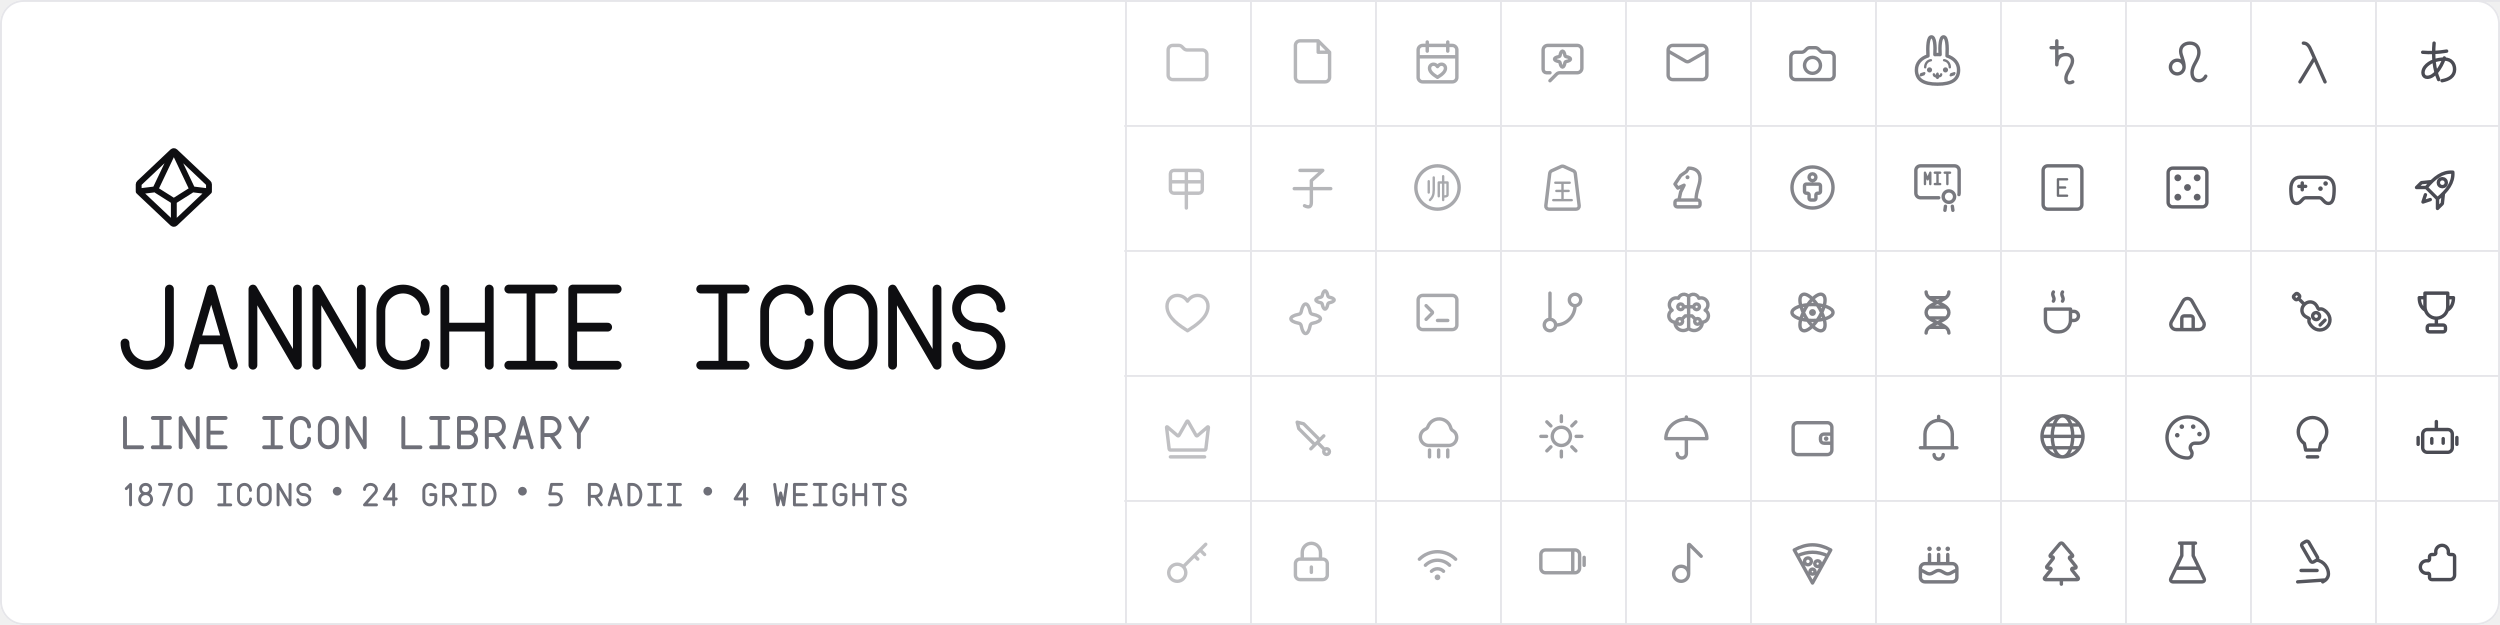
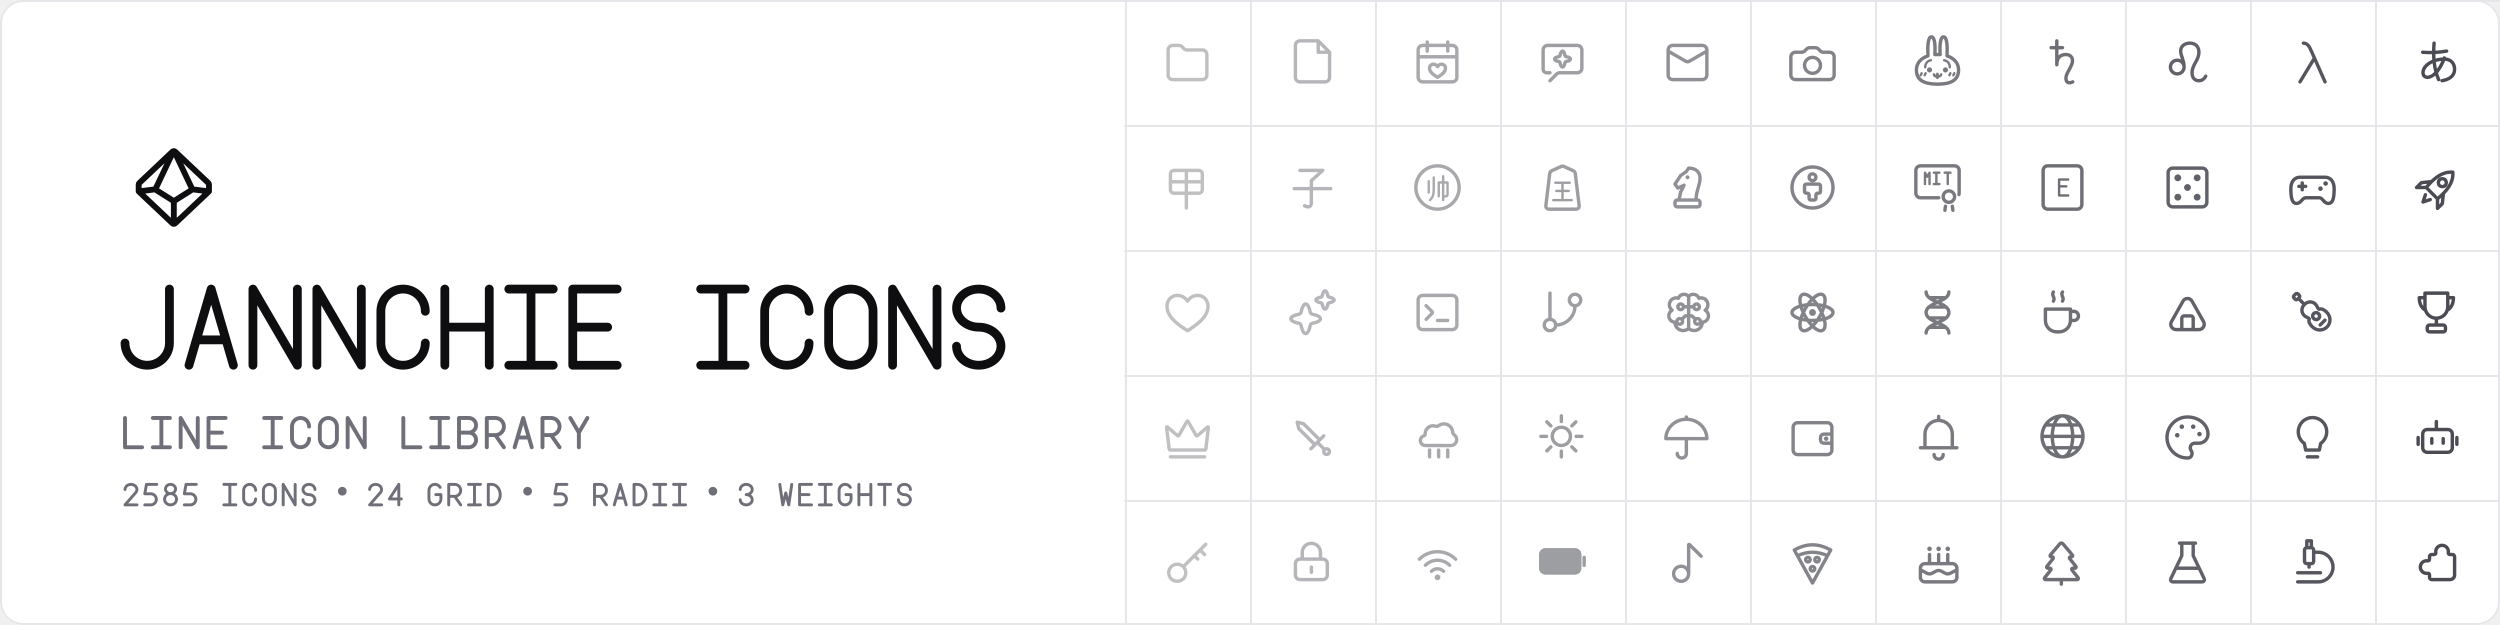
<svg xmlns="http://www.w3.org/2000/svg" width="1280" height="320" viewBox="0 0 1280 320" fill="none" stroke-linecap="round" stroke-linejoin="round">
  <style>
  .bg { fill: #ffffff; } .line { stroke: #e6e6ea; } .ink { stroke: #0e0e11; color: #0e0e11; } .dim { stroke: #6e6f78; } .dim-fill { fill: #6e6f78; } .icons { color: #4a4b53; }
  @media (prefers-color-scheme: dark) { .bg { fill: #0e0e11; } .line { stroke: #1d1d22; } .ink { stroke: #f2f2f4; color: #f2f2f4; } .dim { stroke: #9a9ba4; } .dim-fill { fill: #9a9ba4; } .icons { color: #c2c3ca; } }
</style>
  <rect class="bg" width="1280" height="320" rx="12" />
  <path class="line" d="M576.5 0V320M640.5 0V320M704.5 0V320M768.5 0V320M832.5 0V320M896.5 0V320M960.5 0V320M1024.5 0V320M1088.5 0V320M1152.5 0V320M1216.5 0V320M576 0.5H1280M576 64.5H1280M576 128.5H1280M576 192.5H1280M576 256.5H1280M576 320.5H1280" />
  <rect class="line" x=".5" y=".5" width="1279" height="319" rx="11.5" />
  <g class="icons" stroke="currentColor" stroke-width="1.5">
    <g opacity="0.35">
      <svg x="594" y="18" width="28" height="28" viewBox="0 0 24 24">
        <path d="M5.5 4.5H8.17a2 2 0 0 1 1.42.59l.82.82a2 2 0 0 0 1.42.59H18.5a2 2 0 0 1 2 2v9a2 2 0 0 1-2 2H5.5a2 2 0 0 1-2-2V6.5a2 2 0 0 1 2-2z" />
      </svg>
    </g>
    <g opacity="0.41">
      <svg x="658" y="18" width="28" height="28" viewBox="0 0 24 24">
        <path d="M6.5 2.5h7.79a.5.5 0 0 1 .36.15l4.7 4.7a.5.5 0 0 1 .15.36V18.5a2 2 0 0 1-2 2H6.5a2 2 0 0 1-2-2V4.5a2 2 0 0 1 2-2zm8 0v5h5" />
      </svg>
    </g>
    <g opacity="0.48">
      <svg x="722" y="18" width="28" height="28" viewBox="0 0 24 24">
        <path d="M5.5 4.5h13a2 2 0 0 1 2 2v12a2 2 0 0 1-2 2H5.5a2 2 0 0 1-2-2V6.5a2 2 0 0 1 2-2zm-2 5h17M7.5 3V7m9-4V7M12 18.5c-2.5-1.5-3.5-2.75-3.5-4 0-1 .75-1.75 1.75-1.75.75 0 1.35.45 1.75 1.05.4-.6 1-1.05 1.75-1.05 1 0 1.75.75 1.75 1.75 0 1.25-1 2.5-3.5 4z" />
      </svg>
    </g>
    <g opacity="0.54">
      <svg x="786" y="18" width="28" height="28" viewBox="0 0 24 24">
        <path d="M6.5 16.5H5A1.5 1.5 0 0 1 3.5 15V6.5a2 2 0 0 1 2-2h13a2 2 0 0 1 2 2v8a2 2 0 0 1-2 2H10.83a2 2 0 0 0-1.42.59L6.5 20" />
        <path d="M10.95 8.79a1.2 3.5 0 0 1 2.1 0q.09.57.66.66a3.5 1.2 0 0 1 0 2.1q-.57.09-.66.66a1.2 3.5 0 0 1-2.1 0q-.09-.57-.66-.66a3.5 1.2 0 0 1 0-2.1q.57-.09.66-.66z" />
      </svg>
    </g>
    <g opacity="0.61">
      <svg x="850" y="18" width="28" height="28" viewBox="0 0 24 24">
        <path d="M5.5 4.5h13a2 2 0 0 1 2 2v11a2 2 0 0 1-2 2H5.5a2 2 0 0 1-2-2V6.5a2 2 0 0 1 2-2zM3.5 7l7.75 4.47a1.5 1.5 0 0 0 1.5 0L20.5 7" />
      </svg>
    </g>
    <g opacity="0.68">
      <svg x="914" y="18" width="28" height="28" viewBox="0 0 24 24">
        <path d="M4.5 7.5H7.17a2 2 0 0 0 1.42-.59l.82-.82a2 2 0 0 1 1.42-.59h2.34a2 2 0 0 1 1.42.59l.82.82a2 2 0 0 0 1.42.59H19.5a2 2 0 0 1 2 2v8a2 2 0 0 1-2 2H4.5a2 2 0 0 1-2-2v-8a2 2 0 0 1 2-2zm4 5.75a3.5 3.5 0 1 0 7 0 3.5 3.5 0 1 0-7 0" />
      </svg>
    </g>
    <g opacity="0.74">
      <svg x="978" y="18" width="28" height="28" viewBox="0 0 24 24">
        <path d="M12 8.5c.39 0 .77.01 1.14.04-.2-3.79 0-7.79 1.52-7.79 1.53 0 1.73 4 1.53 8.36 3.14 1.01 5.06 3.22 5.06 6.14 0 4.25-2.96 6.25-9.25 6.25-6.29 0-9.25-2-9.25-6.25 0-2.92 1.92-5.13 5.06-6.14C7.61 4.75 7.81.75 9.34.75c1.52 0 1.72 4 1.52 7.79.37-.03.75-.04 1.14-.04z" />
-         <path d="M6.6 14.1c0-1.6 1-2.9 2.5-3.1m8.3 3.1c0-1.6-1-2.9-2.5-3.1m-4.5 6.2c0 1.1 1.6 1.1 1.6-.3 0 1.4 1.6 1.4 1.6.3M12 16.95c-.6.55-.7 1.5 0 1.8.09.04.52-.81.6-.81m-8-.34l1.37-.44m-1.14-.02L6.2 16.7m11.6.9l1.37-.44m-1.14-.02l1.37-.44" stroke-width="1.05" />
-         <path d="M8.5 15.25h0m7 0h0" stroke-width="2.25" />
+         <path d="M6.6 14.1c0-1.6 1-2.9 2.5-3.1m8.3 3.1c0-1.6-1-2.9-2.5-3.1m-4.5 6.2c0 1.1 1.6 1.1 1.6-.3 0 1.4 1.6 1.4 1.6.3M12 16.95c-.6.55-.7 1.5 0 1.8.09.04.52-.81.6-.81m-8-.34l.45-.9m1.3.9l.45-.9m10.4.9l.45-.9m1.3.9l.45-.9" stroke-width="1.05" />
+         <path d="M8.5 15.25h0m7 0h0" stroke-width="2.25" stroke-linecap="round" stroke-linejoin="round" />
      </svg>
    </g>
    <g opacity="0.80">
      <svg x="1042" y="18" width="28" height="28" viewBox="0 0 24 24">
        <path d="M9.5 2.5V13M7 5.5h5M9.5 13c0-3.5 2-4.5 4-4.5 2.5 0 3.5 2 2.5 4.5-1 2.5-2.5 4-2.5 6 0 1.5 1 2.5 3 1.5" />
      </svg>
    </g>
    <g opacity="0.87">
      <svg x="1106" y="18" width="28" height="28" viewBox="0 0 24 24">
        <path d="M4.5 14a3 3 0 1 0 6 0 3 3 0 1 0-6 0m6 0C10.5 11 9 9 9 7c0-2.2 1.8-3.5 4-3.5 2.5 0 4 1.5 4 4 0 3.5-3 5.5-3 9 0 2 1 3.5 3 3.5 1.5 0 2.5-1 3-2" />
      </svg>
    </g>
    <g opacity="0.94">
      <svg x="1170" y="18" width="28" height="28" viewBox="0 0 24 24">
        <path d="M8 3.5c1.5 0 2.5 1 3.5 3.5l6 13.5m-11 0l6.36-10.44" />
      </svg>
    </g>
    <g opacity="1.00">
      <svg x="1234" y="18" width="28" height="28" viewBox="0 0 24 24">
        <path d="M5.5 7.5c3 .3 7 .1 10.5-.5M10.5 3.5c-.5 6 0 11.5 2 16M15 10c-1.5 4.5-4.5 8.5-7.5 8.5-2 0-2.5-2.5-1-4.5 2-2.5 5.5-3.5 8.5-3.5 3 0 4.5 2 4.5 4.5 0 3-2.5 4.5-5.5 5" />
      </svg>
    </g>
    <g opacity="0.35">
      <svg x="594" y="82" width="28" height="28" viewBox="0 0 24 24">
        <path d="M6 4.5H17A1.5 1.5 0 0 1 18.5 6v7A1.5 1.5 0 0 1 17 14.5H6A1.5 1.5 0 0 1 4.5 13V6A1.5 1.5 0 0 1 6 4.5zm-1.5 5h14m-7-5V21" />
      </svg>
    </g>
    <g opacity="0.41">
      <svg x="658" y="82" width="28" height="28" viewBox="0 0 24 24">
        <path d="M6.5 4.5h10L11.5 9m0 0v9.5c0 2-1 2.5-3 1.5M4 12.5H20" />
      </svg>
    </g>
    <g opacity="0.48">
      <svg x="722" y="82" width="28" height="28" viewBox="0 0 24 24">
        <path d="M2.5 12a9.5 9.5 0 1 0 19 0 9.5 9.5 0 1 0-19 0" />
        <path d="M8.15 9.25V14.2m2.2-6.6v5.5c0 2.2-.55 3.3-1.65 4.4m3.85-7.7v6.05m0-6.05H16.4v5.5c0 .55-1.15.77-1.92.55m0-8.8V17.5" stroke-width="1.05" />
      </svg>
    </g>
    <g opacity="0.54">
      <svg x="786" y="82" width="28" height="28" viewBox="0 0 24 24">
        <path d="M12.62 2.78l4.11 1.87a1.5 1.5 0 0 1 .87 1.19l1.72 14.17A1.33 1.33 0 0 1 18 21.5H6a1.33 1.33 0 0 1-1.32-1.49L6.4 5.84a1.5 1.5 0 0 1 .87-1.19l4.11-1.87a1.5 1.5 0 0 1 1.24 0z" />
        <path d="M8.85 9.9h6.3M9.3 13.5h5.4M7.95 17.55h8.1M12 9.9v7.65" stroke-width="1.05" />
      </svg>
    </g>
    <g opacity="0.61">
      <svg x="850" y="82" width="28" height="28" viewBox="0 0 24 24">
        <path d="M15.75 17.5c0-4 1.75-6.5 1.75-9.5 0-3-2-4.5-5-4.5L11.5 5 9 6.75 6.5 10.5l1.25 1.75L10.5 11 9 14l-.75 3.5zm-8.25 0h9a1 1 0 0 1 1 1v1a1 1 0 0 1-1 1h-9a1 1 0 0 1-1-1v-1a1 1 0 0 1 1-1z" />
-         <path d="M12 7.5h0" stroke-width="1.75" />
+         <path d="M12 7.5h0" stroke-width="1.75" stroke-linecap="round" stroke-linejoin="round" />
      </svg>
    </g>
    <g opacity="0.68">
      <svg x="914" y="82" width="28" height="28" viewBox="0 0 24 24">
        <path d="M3 12a9 9 0 1 0 18 0A9 9 0 1 0 3 12m7.5-4.5a1.5 1.5 0 1 0 3 0 1.5 1.5 0 1 0-3 0m-1.25 3h5.5a.75.75 0 0 1 .75.75v2.5a.75.75 0 0 1-.75.75h-.5a.75.75 0 0 0-.75.75v1.5a.75.75 0 0 1-.75.75h-1.5a.75.75 0 0 1-.75-.75v-1.5a.75.75 0 0 0-.75-.75h-.5a.75.75 0 0 1-.75-.75v-2.5a.75.75 0 0 1 .75-.75z" />
      </svg>
    </g>
    <g opacity="0.74">
      <svg x="978" y="82" width="28" height="28" viewBox="0 0 24 24">
        <path d="M12.53 16.5H4.5a2 2 0 0 1-2-2V4.5a2 2 0 0 1 2-2h0 15a2 2 0 0 1 2 2v10a2 2 0 0 1-.09.6M14.5 16a2.5 2.5 0 1 0 5 0 2.5 2.5 0 1 0-5 0m.99 4.23L15.25 22m3.26-1.77L18.75 22" />
-         <path d="M6.5 10.5v-5L7.67 8.42 8.83 5.5v5m2-5h2.34M12 5.5v5m-1.17 0h2.34m2-5H17.5m-1.17 0v5" stroke-width="1.05" />
+         <path d="M6.5 10.5v-5l1 1.79 1-1.79v5m1.89-5h2.46m-1.35 0v5m-1.11 0h2.46m2.3-5h2.52m-1.17 0v5" stroke-width="1.05" />
      </svg>
    </g>
    <g opacity="0.80">
      <svg x="1042" y="82" width="28" height="28" viewBox="0 0 24 24">
        <path d="M5.5 2.5h13a2 2 0 0 1 2 2v15a2 2 0 0 1-2 2H5.5a2 2 0 0 1-2-2V4.5a2 2 0 0 1 2-2z" />
-         <path d="M14 8.4H10.01v7.2H14M10.01 12h3.13" stroke-width="1.05" />
+         <path d="M14.49 8.5H10.5v7h3.99m-3.99-4h3.14" stroke-width="1.05" />
      </svg>
    </g>
    <g opacity="0.87">
      <svg x="1106" y="82" width="28" height="28" viewBox="0 0 24 24">
        <path d="M5.5 3.5h13a2 2 0 0 1 2 2v13a2 2 0 0 1-2 2H5.5a2 2 0 0 1-2-2V5.5a2 2 0 0 1 2-2z" />
        <path d="M7.75 7.75h0m8.5 0h0M12 12h0M7.75 16.25h0m8.5 0h0" stroke-width="3" />
      </svg>
    </g>
    <g opacity="0.94">
      <svg x="1170" y="82" width="28" height="28" viewBox="0 0 24 24">
        <path d="M6.5 7.5h11c2.5 0 4 2 4 5 0 4-.5 6.5-2.5 6.5-2 0-2.5-2.5-4-2.5H9C7.5 16.5 7 19 5 19c-2 0-2.5-2.5-2.5-6.5 0-3 1.5-5 4-5zm-.5 4H9M7.5 10v3" />
        <path d="M15.5 12.5h0m2.25-2.25h0" stroke-width="2" />
      </svg>
    </g>
    <g opacity="1.00">
      <svg x="1234" y="82" width="28" height="28" viewBox="0 0 24 24">
        <path d="M18.72 5.28c.35 4.6-2.48 8.13-6.72 11.67L7.05 12c3.54-4.24 7.07-7.07 11.67-6.72zM12.88 8.64a1.75 1.75 45 1 0 2.48 2.48 1.75 1.75 45 1 0-2.48-2.48m-3.47.77l-4.48.47L2.81 12H7.05m7.54 2.59l-.47 4.48L12 21.19V16.95M6.7 15.18L5.64 18.36 8.82 17.3" />
      </svg>
    </g>
    <g opacity="0.35">
      <svg x="594" y="146" width="28" height="28" viewBox="0 0 24 24">
        <path d="M12 20C9 18 3 14.5 3 9.25 3 6.5 5 4.5 7.5 4.5c2 0 3.5 1 4.5 2.5 1-1.5 2.5-2.5 4.5-2.5 2.5 0 4.5 2 4.5 4.75C21 14.5 15 18 12 20z" />
      </svg>
    </g>
    <g opacity="0.41">
      <svg x="658" y="146" width="28" height="28" viewBox="0 0 24 24">
        <path d="M7.06 11.59a2.22 6.48 0 0 1 3.88 0q.16 1.06 1.22 1.22a6.48 2.22 0 0 1 0 3.88q-1.06.16-1.22 1.22a2.22 6.48 0 0 1-3.88 0q-.16-1.06-1.22-1.22a6.48 2.22 0 0 1 0-3.88q1.06-.16 1.22-1.22z" />
        <path d="M16.3 4.53a1.38 4.02 0 0 1 2.4 0q.11.66.77.77a4.02 1.38 0 0 1 0 2.4q-.66.11-.77.77a1.38 4.02 0 0 1-2.4 0q-.11-.66-.77-.77a4.02 1.38 0 0 1 0-2.4q.66-.11.77-.77z" />
      </svg>
    </g>
    <g opacity="0.48">
      <svg x="722" y="146" width="28" height="28" viewBox="0 0 24 24">
        <path d="M5.5 4.5h13a2 2 0 0 1 2 2v11a2 2 0 0 1-2 2H5.5a2 2 0 0 1-2-2V6.5a2 2 0 0 1 2-2zM7 9l2.65 2.65a.5.5 0 0 1 0 .7L7 15m5 .5h4.5" />
      </svg>
    </g>
    <g opacity="0.54">
      <svg x="786" y="146" width="28" height="28" viewBox="0 0 24 24">
        <path d="M4 17.5a2.5 2.5 0 1 0 5 0 2.5 2.5 0 1 0-5 0m11-11a2.5 2.5 0 1 0 5 0 2.5 2.5 0 1 0-5 0m-8.5-3V15m11-6A8.5 8.5 0 0 1 9 17.5" />
      </svg>
    </g>
    <g opacity="0.61">
      <svg x="850" y="146" width="28" height="28" viewBox="0 0 24 24">
        <path d="M12.5 5A2.6 2.6 0 0 0 8 5.75 3 3 0 0 0 5.25 11 2.8 2.8 0 0 0 6.5 16.25a3.6 3.6 0 0 0 6 2.75 3.6 3.6 0 0 0 6-2.75A2.8 2.8 0 0 0 19.75 11 3 3 0 0 0 17 5.75 2.6 2.6 0 0 0 12.5 5zm0 0V19m0-9.5H10.25m0 0a1.25 1.25 0 1 1-2.5 0 1.25 1.25 0 1 1 2.5 0m2.25 4H11L9.5 15m.35.9a1.25 1.25 0 1 1-2.5 0 1.25 1.25 0 1 1 2.5 0M12.5 9.5h2.25m0 0a1.25 1.25 0 1 0 2.5 0 1.25 1.25 0 1 0-2.5 0m-2.25 4H14L15.5 15m-.35.9a1.25 1.25 0 1 0 2.5 0 1.25 1.25 0 1 0-2.5 0" />
      </svg>
    </g>
    <g opacity="0.68">
      <svg x="914" y="146" width="28" height="28" viewBox="0 0 24 24">
        <path d="M3 12a9 3.5 0 1 0 18 0A9 3.5 0 1 0 3 12zM7.5 4.21a9 3.5 60 1 0 9 15.58 9 3.5 60 1 0-9-15.58zm9 0a9 3.5 120 1 0-9 15.58 9 3.5 120 1 0 9-15.58z" />
        <path d="M12 12h0" stroke-width="3" />
      </svg>
    </g>
    <g opacity="0.74">
      <svg x="978" y="146" width="28" height="28" viewBox="0 0 24 24">
        <path d="M7 3c0 4.5 10 4.5 10 9 0 4.5-10 4.5-10 9M17 3C17 7.5 7 7.5 7 12c0 4.5 10 4.5 10 9M8.34 5.5h7.32M8.22 9.6h7.56M8.22 14.4h7.56M8.34 18.5h7.32" />
      </svg>
    </g>
    <g opacity="0.80">
      <svg x="1042" y="146" width="28" height="28" viewBox="0 0 24 24">
        <path d="M4.5 10.5h11v5a5 5 0 0 1-5 5h-1a5 5 0 0 1-5-5zm11 1H17a2 2 0 0 1 0 4H15.5M8 3C7 4.5 9 5.5 8 7m4-4c-1 1.5 1 2.5 0 4" />
      </svg>
    </g>
    <g opacity="0.87">
      <svg x="1106" y="146" width="28" height="28" viewBox="0 0 24 24">
        <path d="M13.96 6.99l5.08 9.02A2.34 2.34 0 0 1 17 19.5H7a2.34 2.34 0 0 1-2.04-3.49l5.08-9.02a2.25 2.25 0 0 1 3.92 0zM9.5 19.5v-5a1 1 0 0 1 1-1h3a1 1 0 0 1 1 1v5" />
      </svg>
    </g>
    <g opacity="0.94">
      <svg x="1170" y="146" width="28" height="28" viewBox="0 0 24 24">
        <path d="M8.46 8.46c-1.41 1.42-1.48 3.47-.14 4.81.92.92 1.91.92 2.27 1.56-.5 1.2.21 2.33 1.27 3.39 1.91 1.91 4.74 1.91 6.5.14 1.77-1.76 1.77-4.59-.14-6.5-1.06-1.06-2.19-1.77-3.39-1.27-.64-.36-.64-1.35-1.56-2.27-1.34-1.34-3.39-1.27-4.81.14zm4.07 6.19a1.5 1.5-45 1 0 2.12-2.12 1.5 1.5-45 1 0-2.12 2.12m2.83 2.83l2.12-2.12M8.46 8.46L5.81 5.81M3.87 4.58l.71-.71a.75.75-45 0 1 1.06 0l.53.53a.75.75-45 0 1 0 1.06l-.71.71a.75.75-45 0 1-1.06 0l-.53-.53a.75.75-45 0 1 0-1.06z" />
      </svg>
    </g>
    <g opacity="1.00">
      <svg x="1234" y="146" width="28" height="28" viewBox="0 0 24 24">
        <path d="M6.5 3.5h10v6a5 5 0 0 1-10 0zm0 2H4C4 8 4.9 10 6.73 11M16.5 5.5H19C19 8 18.1 10 16.27 11M11.5 14.5v3m-3 0h6a1 1 0 0 1 1 1v1a1 1 0 0 1-1 1h-6a1 1 0 0 1-1-1v-1a1 1 0 0 1 1-1z" />
      </svg>
    </g>
    <g opacity="0.35">
      <svg x="594" y="210" width="28" height="28" viewBox="0 0 24 24">
        <path d="M3.95 17.06L2.81 7.5a.2.2 0 0 1 .32-.17l4.49 3.85a.41.41 0 0 0 .63-.11l3.5-6.14a.29.29 0 0 1 .5 0l3.5 6.14a.41.41 0 0 0 .63.11l4.49-3.85a.2.2 0 0 1 .32.17l-1.14 9.56a.5.5 0 0 1-.49.44H4.44a.5.5 0 0 1-.49-.44zM4.5 20.5h15" />
      </svg>
    </g>
    <g opacity="0.41">
      <svg x="658" y="210" width="28" height="28" viewBox="0 0 24 24">
        <path d="M13.06 15.18L5.99 8.11 5.28 5.28l2.83.71 7.07 7.07m-3.89 3.89l5.66-5.66m-2.83 2.83L17.3 17.3m0 1.77a1.25 1.25-45 1 0 1.77-1.77 1.25 1.25-45 1 0-1.77 1.77" />
      </svg>
    </g>
    <g opacity="0.48">
      <svg x="722" y="210" width="28" height="28" viewBox="0 0 24 24">
-         <path d="M8.21 15.5a3.74 3.74 0 0 1-1.7-7.07q1.03-.35 1.36-1.4a5.28 5.28 0 0 1 9.89.52q.22 1.08 1.2 1.57A3.52 3.52 0 0 1 16.9 15.5zm.29 2v3m4-3v3m4-3v3" />
+         <path d="M6.6 15.5a2.16 2.16 0 0 1-.95-4.09q1.07-.22.96-1.31a3.45 3.45 0 0 1 4.25-3.15q1.01.42 1.84-.3a3.87 3.87 0 0 1 5.95 2.74q-.01 1.09.93 1.64a2.6 2.6 0 0 1-1.76 4.51zm1.9 2v3m4-3v3m4-3v3" />
      </svg>
    </g>
    <g opacity="0.54">
      <svg x="786" y="210" width="28" height="28" viewBox="0 0 24 24">
        <path d="M7.5 11.5a4 4 0 1 0 8 0 4 4 0 1 0-8 0m10.5 0h2.5m-4.4 4.6l1.76 1.76M11.5 18v2.5M6.9 16.1L5.14 17.86M5 11.5H2.5M6.9 6.9L5.14 5.14M11.5 5V2.5m4.6 4.4l1.76-1.76" />
      </svg>
    </g>
    <g opacity="0.61">
      <svg x="850" y="210" width="28" height="28" viewBox="0 0 24 24">
        <path d="M2.5 12.5a9 8.5 0 0 1 18 0zm9-9.5V4m0 8.5V19a2 2 0 0 1-4 0" />
      </svg>
    </g>
    <g opacity="0.68">
      <svg x="914" y="210" width="28" height="28" viewBox="0 0 24 24">
        <path d="M5.5 5.5h13a2 2 0 0 1 2 2v10a2 2 0 0 1-2 2H5.5a2 2 0 0 1-2-2V7.5a2 2 0 0 1 2-2zm15 5H17A1.5 1.5 0 0 0 15.5 12v1A1.5 1.5 0 0 0 17 14.5h3.5" />
        <path d="M18 12.5h0" stroke-width="2" />
      </svg>
    </g>
    <g opacity="0.74">
      <svg x="978" y="210" width="28" height="28" viewBox="0 0 24 24">
        <path d="M6.5 16.5v-6a6 6 0 0 1 12 0v6m-14 0h16m-10 3a2 2 0 0 0 4 0m-2-16.75V4.5" />
      </svg>
    </g>
    <g opacity="0.80">
      <svg x="1042" y="210" width="28" height="28" viewBox="0 0 24 24">
        <path d="M3 11.5a9 9 0 1 0 18 0 9 9 0 1 0-18 0m9-9a4.5 9 0 0 1 0 18 4.5 9 0 0 1 0-18m-9 9H21M4.52 6.5H19.48M4.52 16.5H19.48" />
      </svg>
    </g>
    <g opacity="0.87">
      <svg x="1106" y="210" width="28" height="28" viewBox="0 0 24 24">
        <path d="M12 3a9 9 0 0 0 0 18c1.4 0 2-1 2-2 0-1.1-.8-1.5-.8-2.5 0-1.1.9-2 2-2H17a4 4 0 0 0 4-4C21 6.4 17 3 12 3z" />
        <path d="M7.5 11h0m2-3.75h0m5 0h0m2.75 3.25h0" stroke-width="2" />
      </svg>
    </g>
    <g opacity="0.94">
      <svg x="1170" y="210" width="28" height="28" viewBox="0 0 24 24">
        <path d="M8.42 14.62a6.25 6.25 0 1 1 7.16 0L15 17.5H9zM9.75 20.5h4.5" />
      </svg>
    </g>
    <g opacity="1.00">
      <svg x="1234" y="210" width="28" height="28" viewBox="0 0 24 24">
        <path d="M7.5 8.5h9a2 2 0 0 1 2 2v6a2 2 0 0 1-2 2h-9a2 2 0 0 1-2-2v-6a2 2 0 0 1 2-2zm4 0V5m-2 7.5v2m5-2v2M3.5 12v3m17-3v3" />
      </svg>
    </g>
    <g opacity="0.35">
      <svg x="594" y="274" width="28" height="28" viewBox="0 0 24 24">
        <path d="M3.75 16.5a3.75 3.75 0 1 0 7.5 0 3.75 3.75 0 1 0-7.5 0m6.4-2.65L20 4M17.5 6.5l2 2M15 9l1.5 1.5" />
      </svg>
    </g>
    <g opacity="0.41">
      <svg x="658" y="274" width="28" height="28" viewBox="0 0 24 24">
        <path d="M6.5 10.5h10a2 2 0 0 1 2 2v5a2 2 0 0 1-2 2H6.5a2 2 0 0 1-2-2v-5a2 2 0 0 1 2-2zm1 0V7.58a4 4 0 0 1 8 0V10.5m-4 3.5v2.33" />
      </svg>
    </g>
    <g opacity="0.48">
      <svg x="722" y="274" width="28" height="28" viewBox="0 0 24 24">
        <path d="M9.35 15.85a3.75 3.75 0 0 1 5.3 0M6.7 13.2a7.5 7.5 0 0 1 10.6 0M4.05 10.55a11.25 11.25 0 0 1 15.9 0" />
        <path d="M12 18.5h0" stroke-width="2.5" />
      </svg>
    </g>
    <g opacity="0.54">
      <svg x="786" y="274" width="28" height="28" viewBox="0 0 24 24">
-         <path d="M4.5 6.5h13a2 2 0 0 1 2 2v6a2 2 0 0 1-2 2H4.5a2 2 0 0 1-2-2v-6a2 2 0 0 1 2-2zm17 3.25v3.5m-5-6.75v10" />
+         <path d="M4.5 6.5h13a2 2 0 0 1 2 2v6a2 2 0 0 1-2 2H4.5a2 2 0 0 1-2-2v-6a2 2 0 0 1 2-2zm17 3.25v3.5" />
+         <path d="M19.5 8.5v6a2 2 0 0 1-2 2H4.5a2 2 0 0 1-2-2v-6a2 2 0 0 1 2-2h13a2 2 0 0 1 2 2z" fill="currentColor" />
      </svg>
    </g>
    <g opacity="0.61">
      <svg x="850" y="274" width="28" height="28" viewBox="0 0 24 24">
        <path d="M5.9 16.95a3.3 3.3 0 1 0 6.6 0 3.3 3.3 0 1 0-6.6 0m6.6 0V4.25a.21.21 0 0 1 .35-.15L18 9.25" />
      </svg>
    </g>
    <g opacity="0.68">
      <svg x="914" y="274" width="28" height="28" viewBox="0 0 24 24">
-         <path d="M4 6.5c5.5-3 10.5-3 16 0L12 21zM5.4 9C10 7 14 7 18.6 9M8.5 11.5a1.5 1.5 0 1 0 3 0 1.5 1.5 0 1 0-3 0m4.5 1a1.25 1.25 0 1 0 2.5 0 1.25 1.25 0 1 0-2.5 0M10.9 16a1.1 1.1 0 1 0 2.2 0 1.1 1.1 0 1 0-2.2 0" />
+         <path d="M4 6.5c5.5-3 10.5-3 16 0L12 21zM5.4 9C10 7 14 7 18.6 9M9 10.75a1 1 0 1 0 2 0 1 1 0 1 0-2 0m4 0a1 1 0 1 0 2 0 1 1 0 1 0-2 0m-2 4a1 1 0 1 0 2 0 1 1 0 1 0-2 0" />
      </svg>
    </g>
    <g opacity="0.74">
      <svg x="978" y="274" width="28" height="28" viewBox="0 0 24 24">
        <path d="M6.5 12.5h12a2 2 0 0 1 2 2v4a2 2 0 0 1-2 2H6.5a2 2 0 0 1-2-2v-4a2 2 0 0 1 2-2zm-2 3C6 15.5 7 17 8.5 17c1.5 0 2.5-1.5 4-1.5 1.5 0 2.5 1.5 4 1.5 1.5 0 2.5-1.5 4-1.5m-12-3v-4m4 4v-4m4 4v-4" />
        <path d="M8.5 6h0m4 0h0m4 0h0" stroke-width="2" />
      </svg>
    </g>
    <g opacity="0.80">
      <svg x="1042" y="274" width="28" height="28" viewBox="0 0 24 24">
        <path d="M12.15 3.76l4.2 4.98A.46.46 0 0 1 16 9.5h-.5a.48.48 0 0 0-.37.78l2.75 3.44a.48.48 0 0 1-.38.78h-1a.48.48 0 0 0-.37.78l2.75 3.44a.48.48 0 0 1-.38.78H4.5a.48.48 0 0 1-.37-.78l2.75-3.44a.48.48 0 0 0-.38-.78h-1a.48.48 0 0 1-.37-.78l2.75-3.44A.48.48 0 0 0 7.5 9.5H7a.46.46 0 0 1-.35-.76l4.2-4.98a.85.85 0 0 1 1.3 0zM11.5 19.5v2" />
      </svg>
    </g>
    <g opacity="0.87">
      <svg x="1106" y="274" width="28" height="28" viewBox="0 0 24 24">
        <path d="M8.5 3.5h7m-6 0V9m5-5.5V9m-5 0L4.65 19.15A.95.95 0 0 0 5.5 20.5h13a.95.95 0 0 0 .85-1.35L14.5 9M6.87 14.5H17.13" />
      </svg>
    </g>
    <g opacity="0.94">
      <svg x="1170" y="274" width="28" height="28" viewBox="0 0 24 24">
-         <path d="M7.73 3.51l1.29-.75a1 1-30 0 1 1.37.37l3.75 6.49a1 1-30 0 1-.37 1.37l-1.29.75a1 1-30 0 1-1.37-.37L7.36 4.88a1 1-30 0 1 .37-1.37zm6.13 7.43C17.11 11.44 19 14.5 19 17c0 1.5-1 2.75-2.5 3.5M7 15.5h7m-8.5 5l12.24-.84" />
+         <path d="M9.5 5.5h2a1 1 0 0 1 1 1v5a1 1 0 0 1-1 1h-2a1 1 0 0 1-1-1v-5a1 1 0 0 1 1-1zm0 0v-3h2v3m-1 7V14m-5 2.5h10m-3-9h2a6.5 6.5 0 0 1 0 13h-9" />
      </svg>
    </g>
    <g opacity="1.00">
      <svg x="1234" y="274" width="28" height="28" viewBox="0 0 24 24">
        <path d="M10.42 8.5H9.46a.96.96 0 0 0-.96.96v.96q0 1.06-1.03.81a2.78 2.78 0 1 0 0 5.54q1.03-.25 1.03.81v.96a.96.96 0 0 0 .96.96H17.5a2 2 0 0 0 2-2V9.46a.96.96 0 0 0-.96-.96h-.96q-1.06 0-.81-1.03a2.78 2.78 0 1 0-5.54 0q.25 1.03-.81 1.03z" />
      </svg>
    </g>
  </g>
  <g class="ink" stroke="currentColor" stroke-width="1.5">
    <svg x="64" y="72" width="48" height="48" viewBox="0 0 24 24">
      <path d="M12.84 2.82l8.5 8.03a.5.5 0 0 1 .16.37v1.56a.5.5 0 0 1-.16.37l-8.5 8.03a.5.5 0 0 1-.68 0l-8.5-8.03a.5.5 0 0 1-.16-.37V11.22a.5.5 0 0 1 .16-.37l8.5-8.03a.5.5 0 0 1 .68 0zm-.12.13l4.34 9.15a.5.5 0 0 1-.18.64l-4.11 2.59a.5.5 0 0 1-.54 0l-4.1-2.59a.5.5 0 0 1-.19-.64l4.35-9.15a.24.24 0 0 1 .43 0zm4.37 9.5L21.5 13m-9 2.41v5.06M7.91 12.45L3.5 13" />
    </svg>
  </g>
  <path class="ink" stroke-width="4.5" d="M86.75 148L86.75 175.625A11.375 11.375 0 0 1 64 175.625M96.75 187L108.125 148L119.5 187M100.65 174L115.6 174M129.5 187L129.5 148L152.25 187L152.25 148M162.25 187L162.25 148L185 187L185 148M217.75 159.375A11.375 11.375 0 0 0 195 159.375L195 175.625A11.375 11.375 0 0 0 217.75 175.625M227.75 148L227.75 187M250.5 148L250.5 187M227.75 167.5L250.5 167.5M260.5 148L283.25 148M271.875 148L271.875 187M260.5 187L283.25 187M316 148L293.25 148L293.25 187L316 187M293.25 167.5L311.125 167.5M358.75 148L381.5 148M370.125 148L370.125 187M358.75 187L381.5 187M414.25 159.375A11.375 11.375 0 0 0 391.5 159.375L391.5 175.625A11.375 11.375 0 0 0 414.25 175.625M424.25 159.375A11.375 11.375 0 0 1 447 159.375L447 175.625A11.375 11.375 0 0 1 424.25 175.625ZM457 187L457 148L479.75 187L479.75 148M512.5 157.75A11.375 9.75 0 1 0 501.125 167.5A11.375 9.75 0 1 1 489.75 177.25" />
  <path class="dim" stroke-width="2" d="M64 214L64 229L72.75 229M78.25 214L87 214M82.625 214L82.625 229M78.25 229L87 229M92.5 229L92.5 214L101.25 229L101.25 214M115.5 214L106.75 214L106.75 229L115.5 229M106.75 221.5L113.625 221.5M135.25 214L144 214M139.625 214L139.625 229M135.25 229L144 229M158.25 218.375A4.375 4.375 0 0 0 149.5 218.375L149.5 224.625A4.375 4.375 0 0 0 158.25 224.625M163.75 218.375A4.375 4.375 0 0 1 172.5 218.375L172.5 224.625A4.375 4.375 0 0 1 163.75 224.625ZM178 229L178 214L186.75 229L186.75 214M206.5 214L206.5 229L215.25 229M220.75 214L229.5 214M225.125 214L225.125 229M220.75 229L229.5 229M235 229L235 214L240 214A3.75 3.75 0 0 1 240 221.5L235 221.5M240 221.5A3.75 3.75 0 0 1 240 229L235 229M249.25 229L249.25 214L253.625 214A4.375 4.375 0 0 1 253.625 222.75L249.25 222.75M253.625 222.75L258 229M263.5 229L267.875 214L272.25 229M265 224L270.75 224M277.75 229L277.75 214L282.125 214A4.375 4.375 0 0 1 282.125 222.75L277.75 222.75M282.125 222.75L286.5 229M292 214L296.375 221.5L300.75 214M296.375 221.5L296.375 229" />
  <g class="dim" stroke-width="1.5">
-     <path d="M64.656 250.188L66.844 248L66.844 258.5M74.562 252.725A2.538 2.363 0 1 1 74.562 248A2.538 2.363 0 1 1 74.562 252.725A3.062 2.887 0 1 0 74.562 258.5A3.062 2.887 0 1 0 74.562 252.725M81.625 248L87.75 248L83.812 258.5M91.75 251.062A3.062 3.062 0 0 1 97.875 251.062L97.875 255.438A3.062 3.062 0 0 1 91.75 255.438ZM112 248L118.125 248M115.062 248L115.062 258.5M112 258.5L118.125 258.5M128.25 251.062A3.062 3.062 0 0 0 122.125 251.062L122.125 255.438A3.062 3.062 0 0 0 128.25 255.438M132.25 251.062A3.062 3.062 0 0 1 138.375 251.062L138.375 255.438A3.062 3.062 0 0 1 132.25 255.438ZM142.375 258.5L142.375 248L148.5 258.5L148.5 248M158.625 250.625A3.062 2.625 0 1 0 155.562 253.25A3.062 2.625 0 1 1 152.5 255.875M186.625 250.625A3.062 2.625 0 1 1 192.19 252.13L186.625 258.5L192.75 258.5M201.562 258.5L201.562 248L196.75 255.438L202.875 255.438M222.722 249.531A3.062 3.062 0 0 0 217 251.062L217 255.438A3.062 3.062 0 0 0 223.125 255.438L223.125 253.25L220.5 253.25M227.125 258.5L227.125 248L230.188 248A3.062 3.062 0 0 1 230.188 254.125L227.125 254.125M230.188 254.125L233.25 258.5M237.25 248L243.375 248M240.312 248L240.312 258.5M237.25 258.5L243.375 258.5M247.375 248L249.125 248A4.375 5.25 0 0 1 249.125 258.5L247.375 258.5ZM287.625 248L282.375 248L281.5 252.812L284.562 252.812A2.844 2.844 0 0 1 284.562 258.5L281.5 258.5M301.75 258.5L301.75 248L304.812 248A3.062 3.062 0 0 1 304.812 254.125L301.75 254.125M304.812 254.125L307.875 258.5M311.875 258.5L314.938 248L318 258.5M312.925 255L316.95 255M322 248L323.75 248A4.375 5.25 0 0 1 323.75 258.5L322 258.5ZM332.125 248L338.25 248M335.188 248L335.188 258.5M332.125 258.5L338.25 258.5M342.25 248L348.375 248M345.312 248L345.312 258.5M342.25 258.5L348.375 258.5M381.188 258.5L381.188 248L376.375 255.438L382.5 255.438M396.625 248L398.156 258.5L399.688 252.375L401.219 258.5L402.75 248M412.875 248L406.75 248L406.75 258.5L412.875 258.5M406.75 253.25L411.562 253.25M416.875 248L423 248M419.938 248L419.938 258.5M416.875 258.5L423 258.5M432.723 249.531A3.062 3.062 0 0 0 427 251.062L427 255.438A3.062 3.062 0 0 0 433.125 255.438L433.125 253.25L430.5 253.25M437.125 248L437.125 258.5M443.25 248L443.25 258.5M437.125 253.25L443.25 253.25M447.25 248L453.375 248M450.312 248L450.312 258.5M463.5 250.625A3.062 2.625 0 1 0 460.438 253.25A3.062 2.625 0 1 1 457.375 255.875" />
-     <circle cx="172.625" cy="251.5" r="1.5" class="dim-fill" />
-     <circle cx="267.5" cy="251.5" r="1.5" class="dim-fill" />
-     <circle cx="362.375" cy="251.5" r="1.5" class="dim-fill" />
+     <path d="M64 250.625A3.062 2.625 0 1 1 69.565 252.13L64 258.5L70.125 258.5M80.25 248L75 248L74.125 252.812L77.188 252.812A2.844 2.844 0 0 1 77.188 258.5L74.125 258.5M87.312 252.725A2.538 2.363 0 1 1 87.312 248A2.538 2.363 0 1 1 87.312 252.725A3.062 2.887 0 1 0 87.312 258.5A3.062 2.887 0 1 0 87.312 252.725M100.5 248L95.25 248L94.375 252.812L97.438 252.812A2.844 2.844 0 0 1 97.438 258.5L94.375 258.5M114.625 248L120.75 248M117.688 248L117.688 258.5M114.625 258.5L120.75 258.5M130.875 251.062A3.062 3.062 0 0 0 124.75 251.062L124.75 255.438A3.062 3.062 0 0 0 130.875 255.438M134.875 251.062A3.062 3.062 0 0 1 141 251.062L141 255.438A3.062 3.062 0 0 1 134.875 255.438ZM145 258.5L145 248L151.125 258.5L151.125 248M161.25 250.625A3.062 2.625 0 1 0 158.188 253.25A3.062 2.625 0 1 1 155.125 255.875M189.25 250.625A3.062 2.625 0 1 1 194.815 252.13L189.25 258.5L195.375 258.5M204.188 258.5L204.188 248L199.375 255.438L205.5 255.438M225.347 249.531A3.062 3.062 0 0 0 219.625 251.062L219.625 255.438A3.062 3.062 0 0 0 225.75 255.438L225.75 253.25L223.125 253.25M229.75 258.5L229.75 248L232.812 248A3.062 3.062 0 0 1 232.812 254.125L229.75 254.125M232.812 254.125L235.875 258.5M239.875 248L246 248M242.938 248L242.938 258.5M239.875 258.5L246 258.5M250 248L251.75 248A4.375 5.25 0 0 1 251.75 258.5L250 258.5ZM290.25 248L285 248L284.125 252.812L287.188 252.812A2.844 2.844 0 0 1 287.188 258.5L284.125 258.5M304.375 258.5L304.375 248L307.438 248A3.062 3.062 0 0 1 307.438 254.125L304.375 254.125M307.438 254.125L310.5 258.5M314.5 258.5L317.562 248L320.625 258.5M315.55 255L319.575 255M324.625 248L326.375 248A4.375 5.25 0 0 1 326.375 258.5L324.625 258.5ZM334.75 248L340.875 248M337.812 248L337.812 258.5M334.75 258.5L340.875 258.5M344.875 248L351 248M347.938 248L347.938 258.5M344.875 258.5L351 258.5M379 250.625A3.062 2.625 0 1 1 382.062 253.25A3.062 2.625 0 1 1 379 255.875M399.25 248L400.781 258.5L402.312 252.375L403.844 258.5L405.375 248M415.5 248L409.375 248L409.375 258.5L415.5 258.5M409.375 253.25L414.188 253.25M419.5 248L425.625 248M422.562 248L422.562 258.5M419.5 258.5L425.625 258.5M435.348 249.531A3.062 3.062 0 0 0 429.625 251.062L429.625 255.438A3.062 3.062 0 0 0 435.75 255.438L435.75 253.25L433.125 253.25M439.75 248L439.75 258.5M445.875 248L445.875 258.5M439.75 253.25L445.875 253.25M449.875 248L456 248M452.938 248L452.938 258.5M466.125 250.625A3.062 2.625 0 1 0 463.062 253.25A3.062 2.625 0 1 1 460 255.875" />
+     <circle cx="175.25" cy="251.5" r="1.5" class="dim-fill" />
+     <circle cx="270.125" cy="251.5" r="1.5" class="dim-fill" />
+     <circle cx="365" cy="251.5" r="1.5" class="dim-fill" />
  </g>
</svg>
